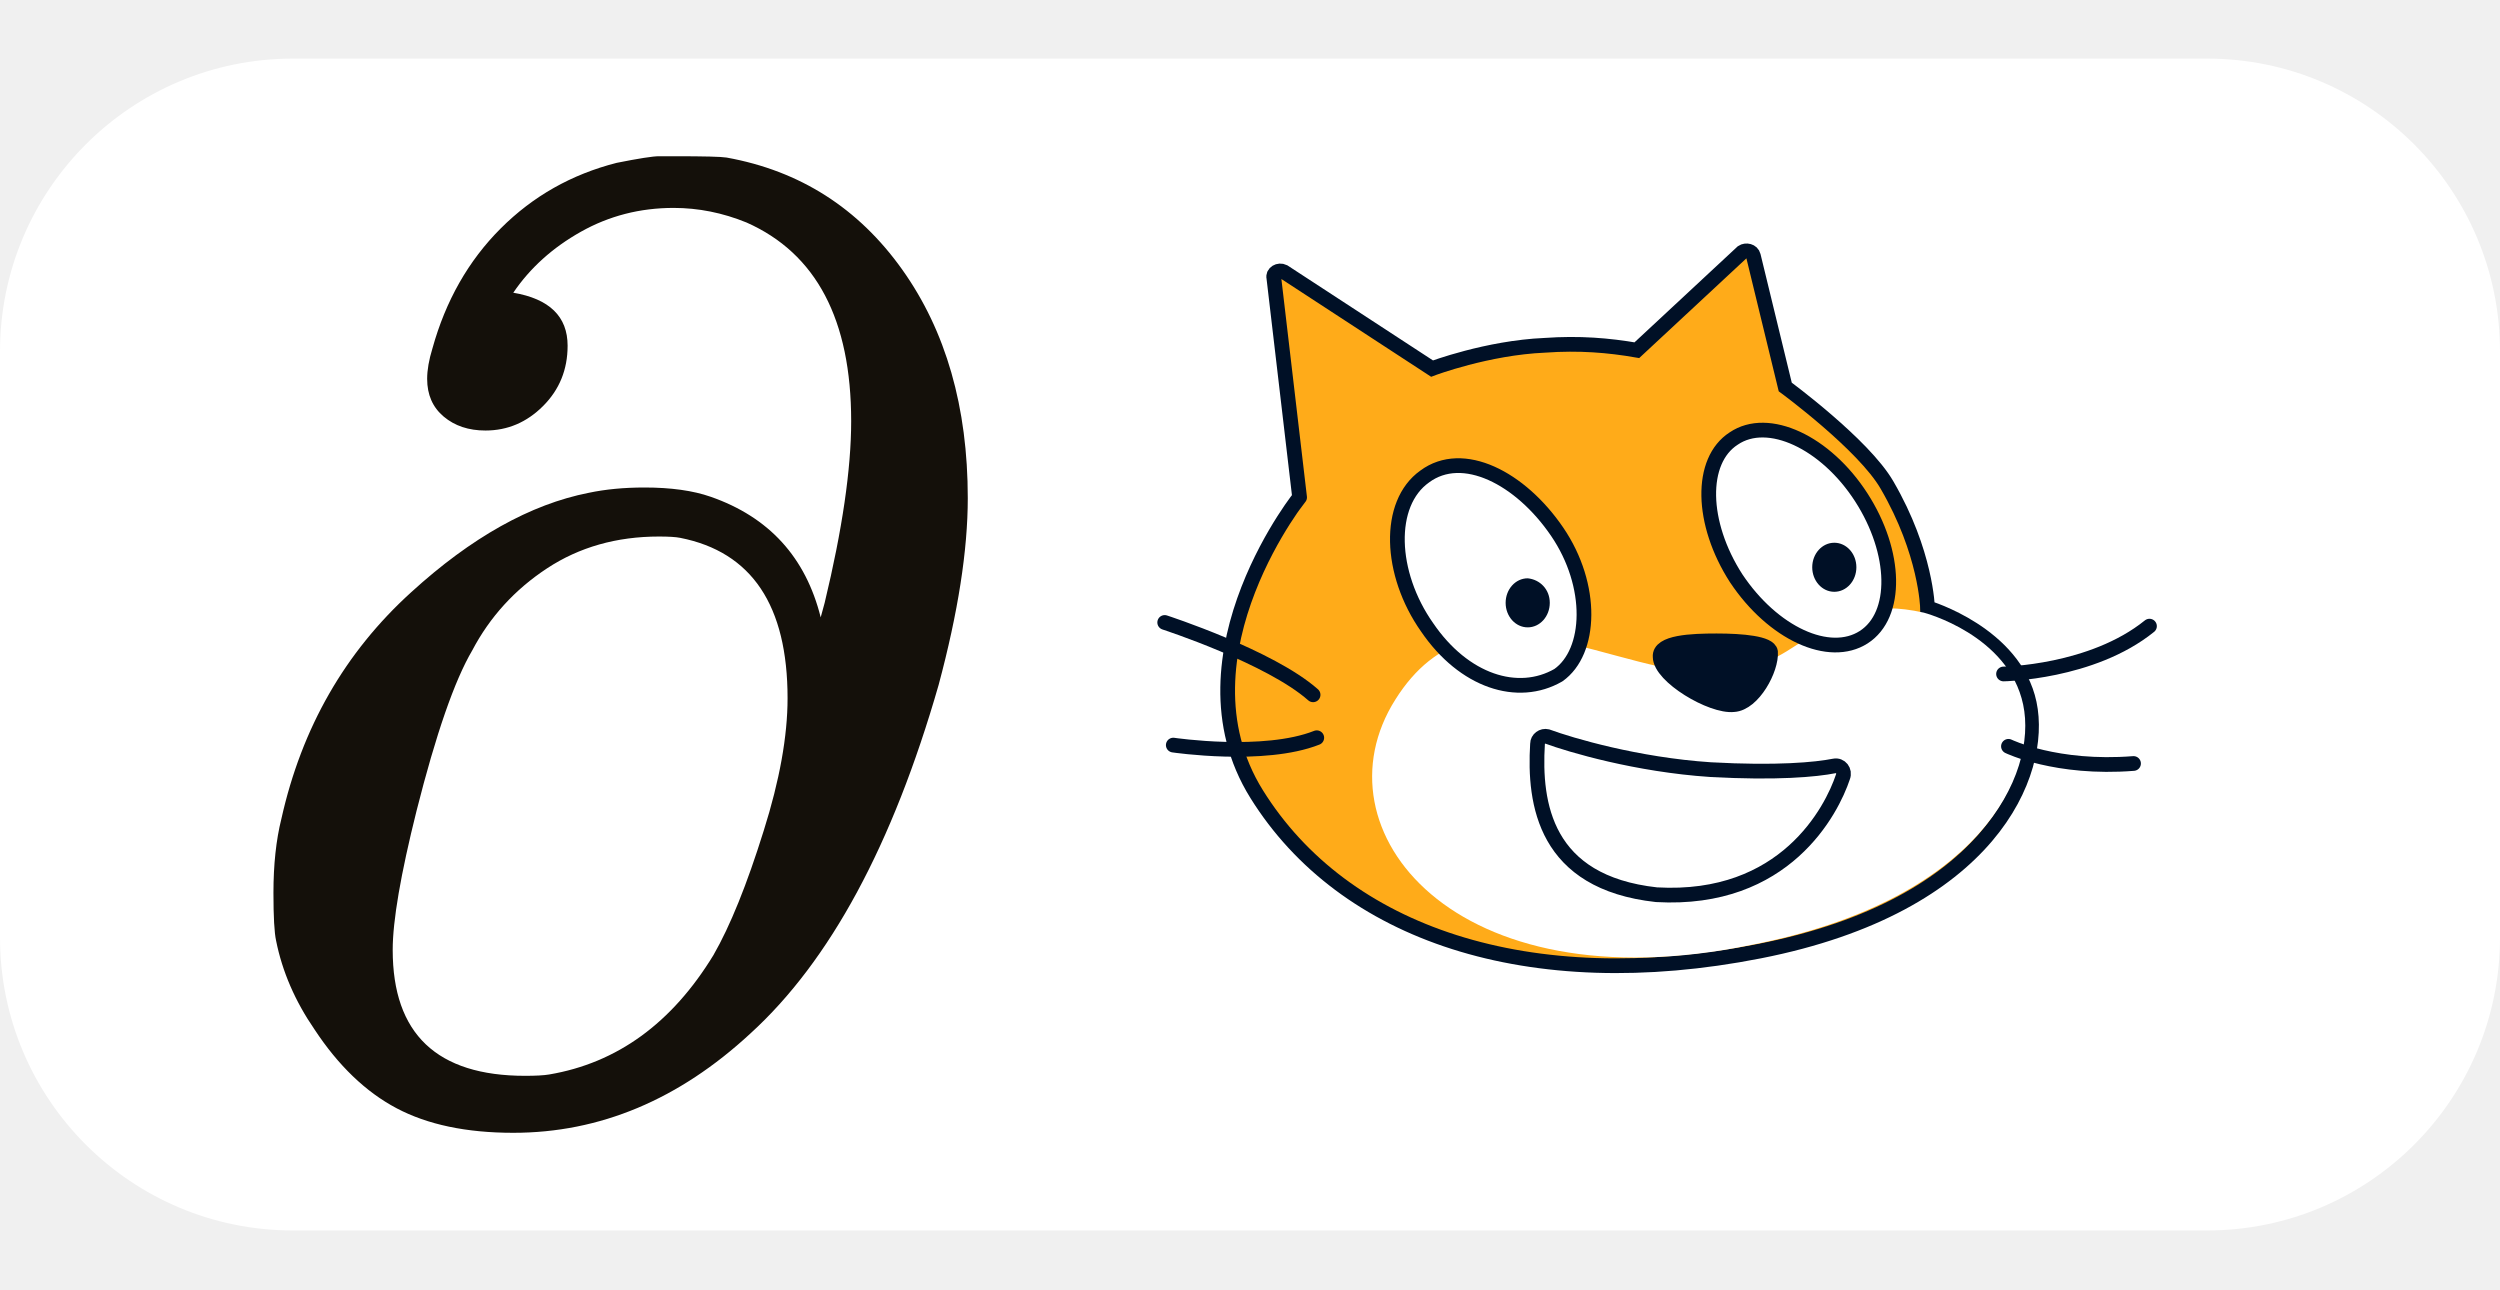
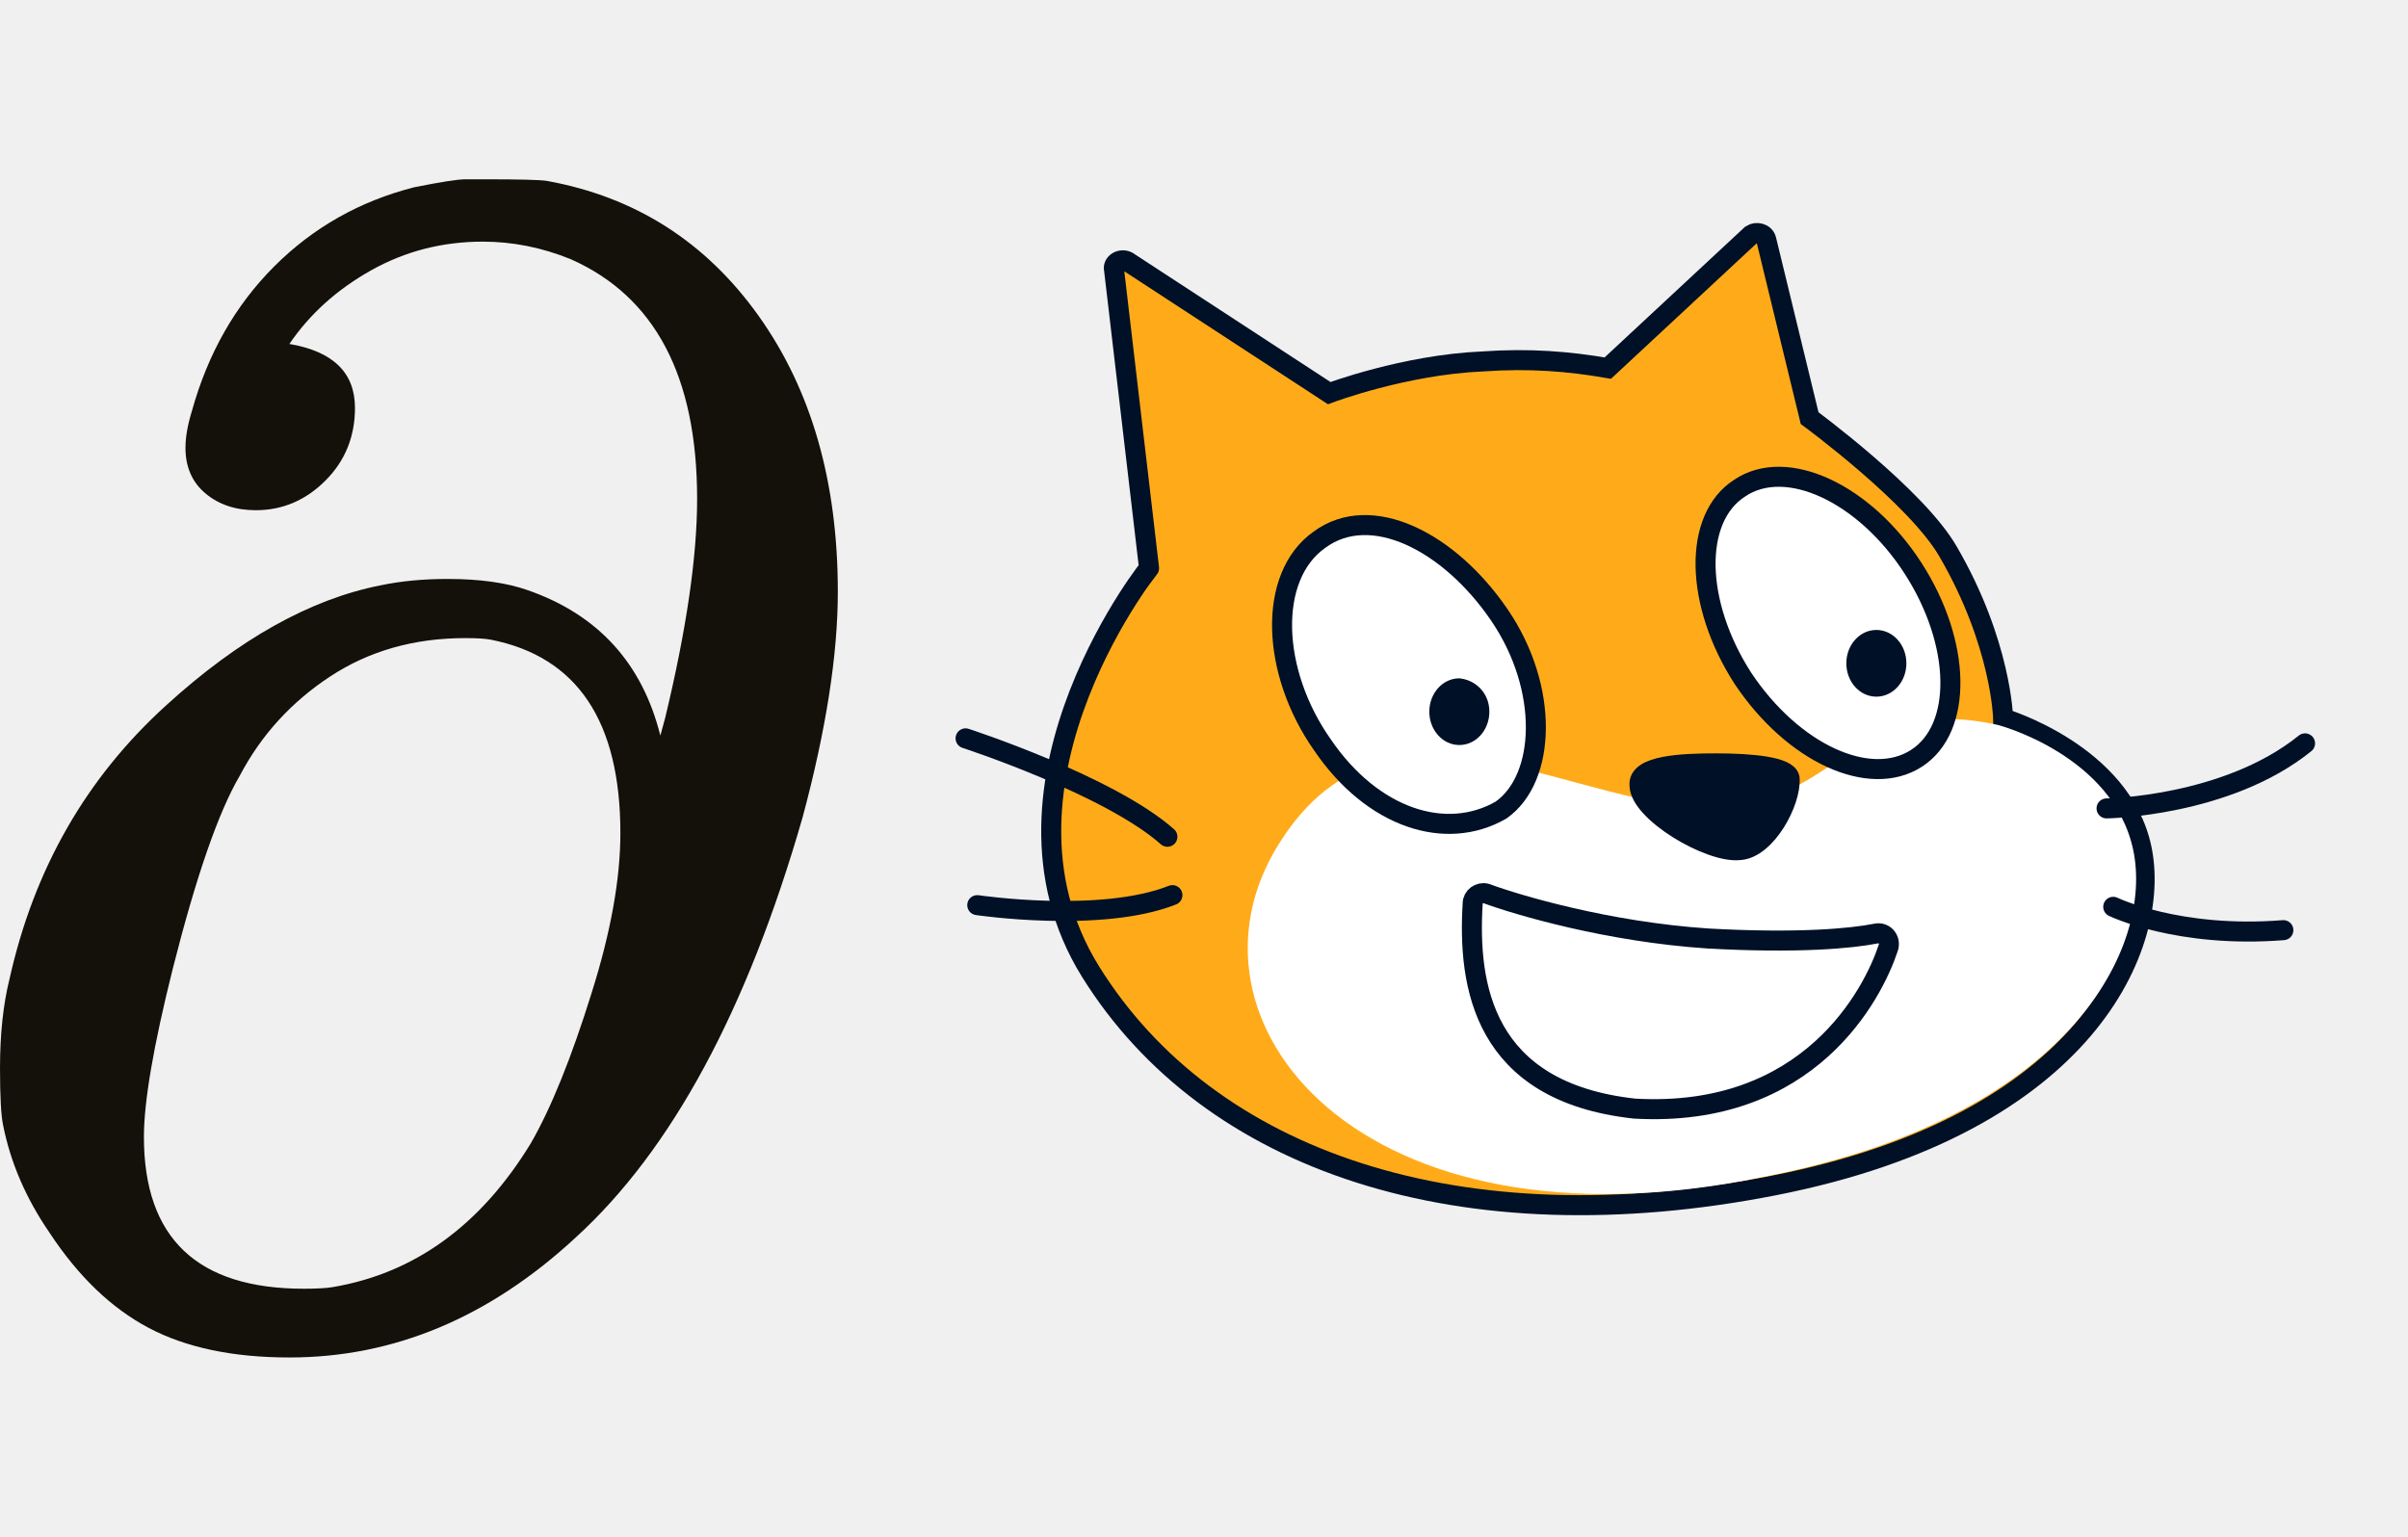
- <svg xmlns="http://www.w3.org/2000/svg" viewBox="0 0 128 66" width="128" height="66">
-   <rect x="0" y="3" width="128" height="60" rx="15" fill="#ffffff" />
-   <path transform="translate(11.151,56.507) scale(0.067843,-0.067843)" d="M202 508Q183 508 170.5 518.5Q158 529 158 547Q158 557 162 570Q177 624 213.5 660.5Q250 697 301 710Q326 715 333 715H345Q378 715 384 714Q467 699 516.5 629.5Q566 560 566 457Q566 398 544 316Q492 135 402 53Q321 -22 223 -22Q170 -22 135.0 -3.5Q100 15 73 56Q51 88 44 123Q42 132 42 159Q42 191 48 215Q71 318 146 386Q214 448 280 461Q299 465 322 465Q352 465 372 458Q438 435 455 367L458 378Q478 461 478 515Q478 630 399 665Q372 676 344 676Q306 676 274.0 658.0Q242 640 223 612Q264 605 264 572Q264 545 245.5 526.5Q227 508 202 508ZM430 306Q430 411 349 427Q344 428 333 428Q285 428 248.5 404.0Q212 380 192 342Q172 308 150 221Q132 149 132 116Q132 21 232 21Q244 21 250 22Q327 35 374 112Q393 145 412 206Q430 263 430 306Z" fill="#14100a" />
-   <svg x="58" y="6" width="54" height="54" viewBox="12 0 86 66" preserveAspectRatio="xMidYMid meet">
+ <svg xmlns="http://www.w3.org/2000/svg" viewBox="0 0 94 60" width="94" height="60">
+   <path transform="translate(-2.621,51.627) scale(0.062415,-0.062415)" d="M202 508Q183 508 170.5 518.5Q158 529 158 547Q158 557 162 570Q177 624 213.5 660.5Q250 697 301 710Q326 715 333 715H345Q378 715 384 714Q467 699 516.5 629.5Q566 560 566 457Q566 398 544 316Q492 135 402 53Q321 -22 223 -22Q170 -22 135.0 -3.5Q100 15 73 56Q51 88 44 123Q42 132 42 159Q42 191 48 215Q71 318 146 386Q214 448 280 461Q299 465 322 465Q352 465 372 458Q438 435 455 367L458 378Q478 461 478 515Q478 630 399 665Q372 676 344 676Q306 676 274.0 658.0Q242 640 223 612Q264 605 264 572Q264 545 245.5 526.5Q227 508 202 508ZM430 306Q430 411 349 427Q344 428 333 428Q285 428 248.5 404.0Q212 380 192 342Q172 308 150 221Q132 149 132 116Q132 21 232 21Q244 21 250 22Q327 35 374 112Q393 145 412 206Q430 263 430 306Z" fill="#14100a" />
+   <svg x="36" y="2" width="56" height="56" viewBox="12 0 86 66" preserveAspectRatio="xMidYMid meet">
    <g id="cat-head">
      <path d="M 53.1 9 C 50.8 8.6 48.4 8.4 45.6 8.6 C 40.9 8.8 36.4 10.5 36.4 10.5 L 24.3 2.6 C 23.9 2.4 23.4 2.7 23.5 3.1 L 25.6 21 C 26.2 20.2 15 33.8 22.1 45.2 C 29.2 56.6 44.3 61.7 63.1 58 C 81.9 54.3 86.3 43.5 85.1 37.8 C 83.9 32.1 76.8 30 76.8 30 C 76.8 30 76.7 25.5 73.5 20 C 71.6 16.7 65.2 12 65.2 12 L 62.6 1.3 C 62.5 0.9 62 0.8 61.7 1 L 53.1 9 Z " stroke="#001026" stroke-width="1.2" fill="#FFAB19" />
      <path d="M 76.5 30.4 C 76.5 30.4 83.4 32.2 84.6 37.9 C 85.8 43.6 81 53.9 62.4 57.5 C 38.2 62.5 26.7 48.1 33.4 37.5 C 40.1 26.8 51.6 35.9 60 35.3 C 67.2 34.8 68 28.5 76.5 30.4 Z " id="face" fill="#FFFFFF" stroke-width="1" />
      <path d="M 45 41.1 C 45 40.7 45.4 40.4 45.8 40.5 C 47.7 41.2 53.1 42.8 59.1 43.2 C 64.5 43.5 67.7 43.2 69.2 42.9 C 69.7 42.8 70.1 43.3 69.9 43.8 C 69 46.5 65.2 54 54.7 53.4 C 45.6 52.4 44.7 46 45 41.1 Z " id="mouth" stroke="#001026" stroke-width="1.2" fill="#FFFFFF" stroke-linecap="round" stroke-linejoin="round" />
      <path d="M 83 35.4 C 83 35.4 90.2 35.3 94.9 31.5 " id="whisker" stroke="#001026" stroke-width="1.2" stroke-linecap="round" stroke-linejoin="round" fill="none" />
      <path d="M 83.4 41.3 C 83.4 41.3 87.3 43.2 93.6 42.7 " id="whisker" stroke="#001026" stroke-width="1.2" stroke-linecap="round" stroke-linejoin="round" fill="none" />
      <path d="M 59.6 32.7 C 61.7 32.7 63.9 32.9 64 33.6 C 64.1 35 62.6 37.8 61 37.9 C 59.2 38.1 55 35.6 55 34 C 54.9 32.8 57.6 32.7 59.6 32.7 Z " id="nose" stroke="#001026" stroke-width="1.2" fill="#001026" stroke-linecap="round" stroke-linejoin="round" />
      <path d="M 14.6 31.2 C 14.6 31.2 23.2 34 26.7 37.1 " id="whisker" stroke="#001026" stroke-width="1.2" stroke-linecap="round" stroke-linejoin="round" fill="none" />
      <path d="M 15.3 41.2 C 15.3 41.2 22.7 42.3 27 40.6 " id="whisker" stroke="#001026" stroke-width="1.2" stroke-linecap="round" stroke-linejoin="round" fill="none" />
      <g id="eye">
        <path d="M 71.4 21 C 74.3 25.5 74.4 30.6 71.6 32.4 C 68.8 34.2 64.2 32.1 61.2 27.6 C 58.3 23.1 58.2 18 61 16.2 C 63.8 14.3 68.5 16.5 71.4 21 Z " id="pupil" stroke="#001026" stroke-width="1.2" fill="#FFFFFF" stroke-linecap="round" stroke-linejoin="round" />
        <path d="M 71 26.7 C 71 27.8 70.2 28.7 69.2 28.7 C 68.2 28.7 67.4 27.8 67.4 26.7 C 67.4 25.6 68.2 24.7 69.2 24.7 C 70.2 24.7 71 25.6 71 26.7 " id="pupil" fill="#001026" stroke-width="1" />
      </g>
      <g id="eye">
        <path d="M 46.6 23.8 C 49.6 28.2 49.4 33.6 46.7 35.5 C 43.4 37.4 39 36 36 31.6 C 32.9 27.2 32.7 21.5 35.8 19.3 C 38.9 17 43.6 19.4 46.6 23.8 Z " stroke="#001026" stroke-width="1.2" fill="#FFFFFF" stroke-linecap="round" stroke-linejoin="round" />
        <path d="M 46 29.6 C 46 30.7 45.2 31.6 44.2 31.6 C 43.2 31.6 42.4 30.7 42.4 29.6 C 42.4 28.5 43.2 27.6 44.2 27.6 C 45.2 27.7 46 28.5 46 29.6 " id="pupil" fill="#001026" stroke-width="1" />
      </g>
    </g>
  </svg>
</svg>
